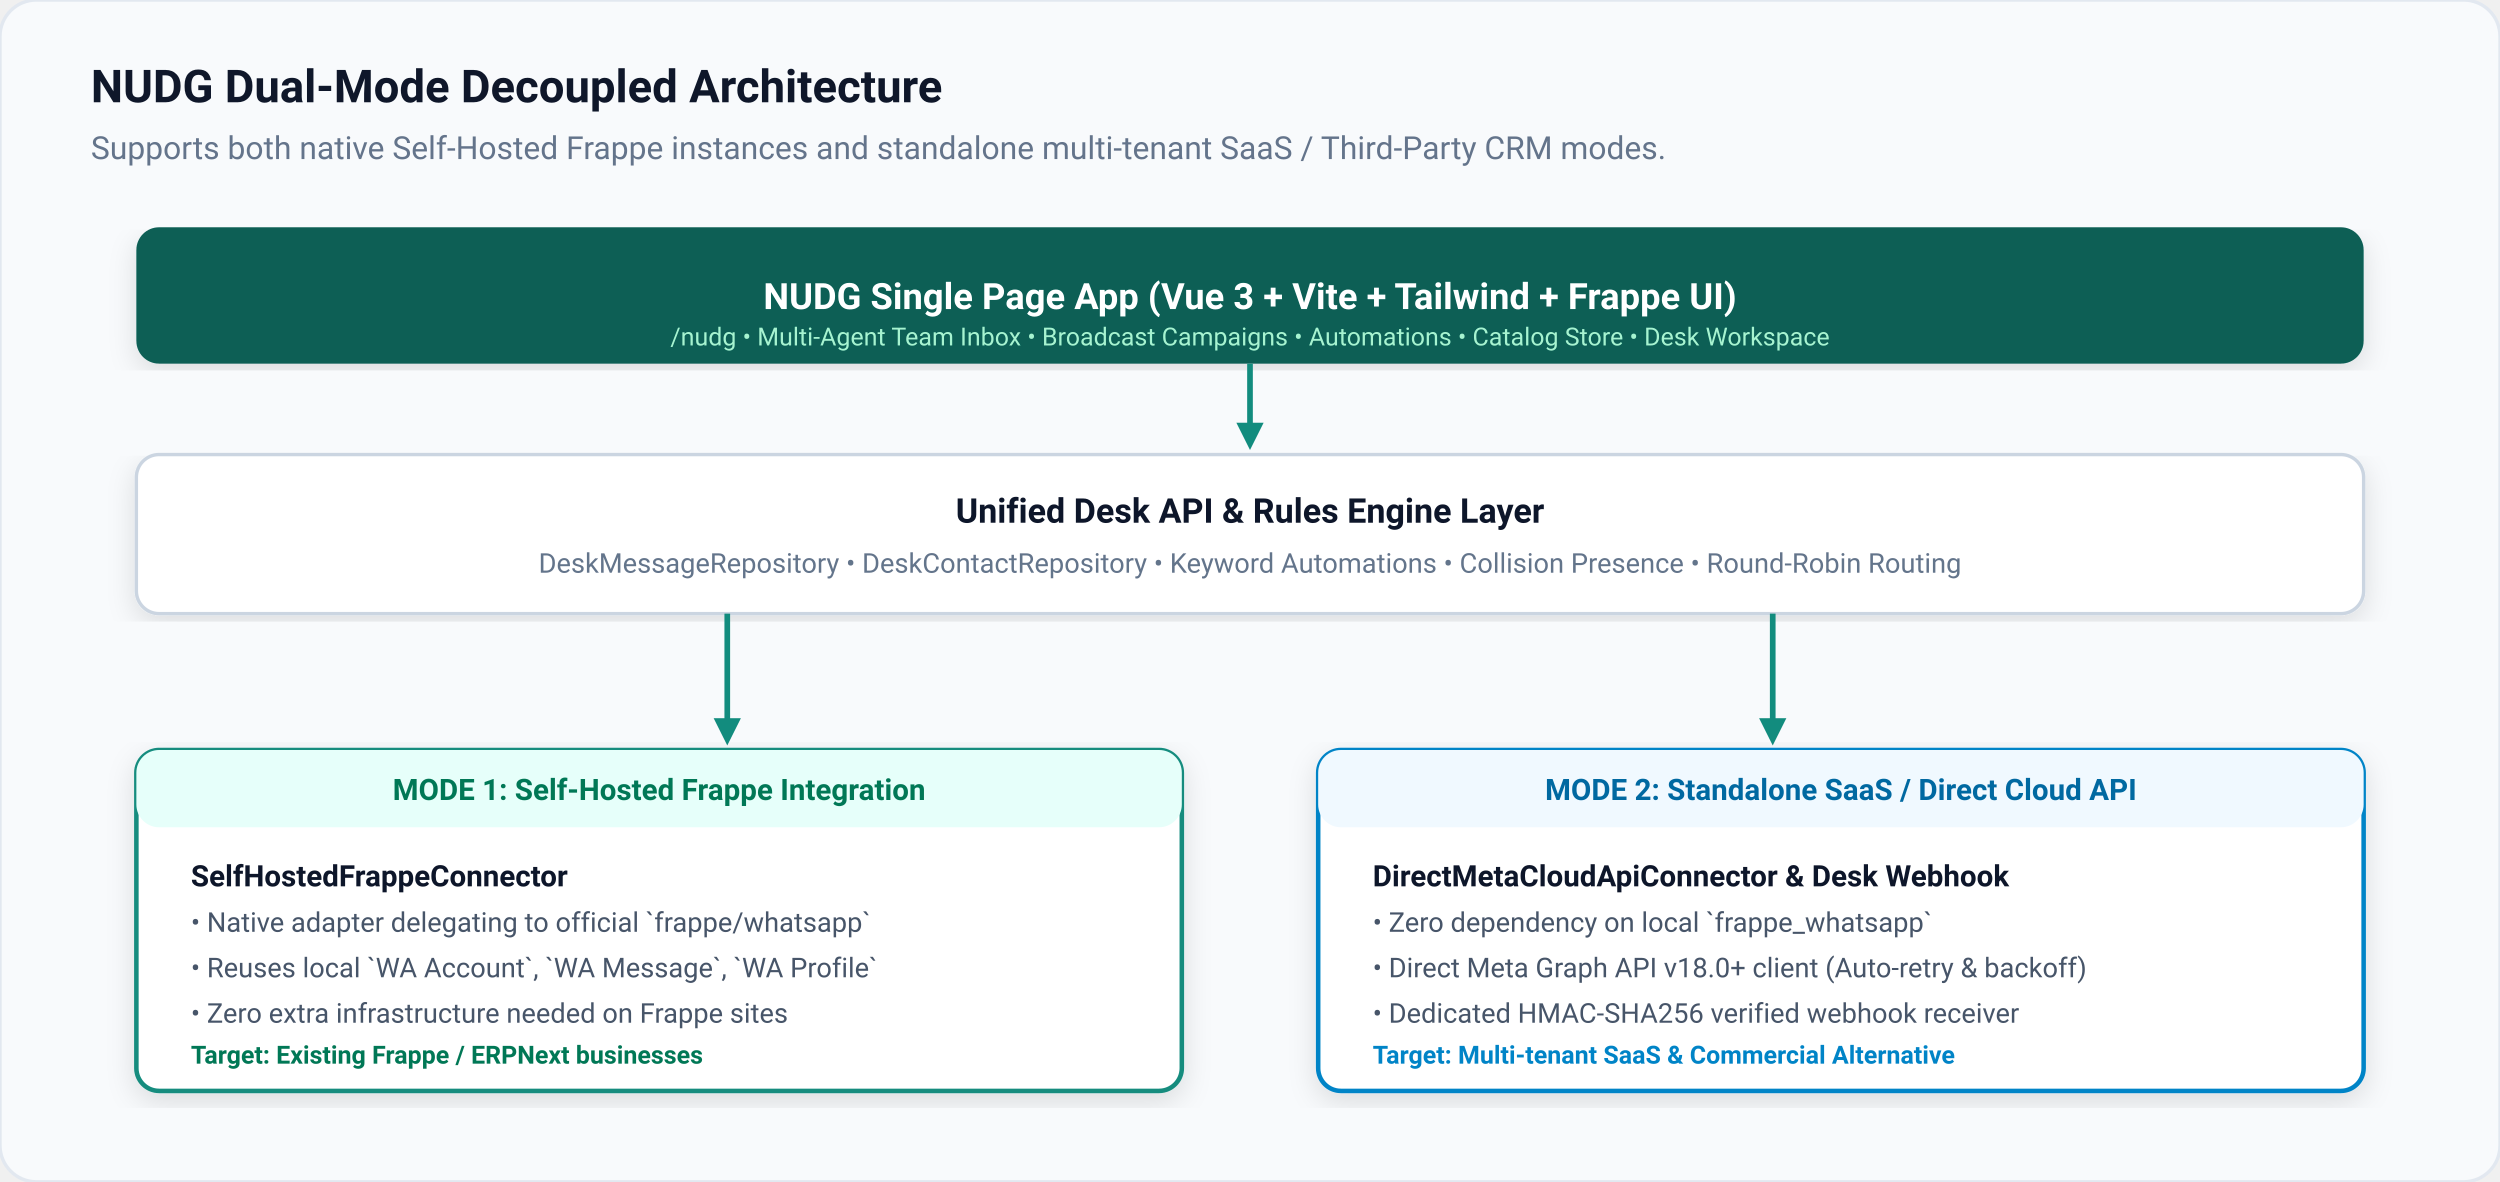
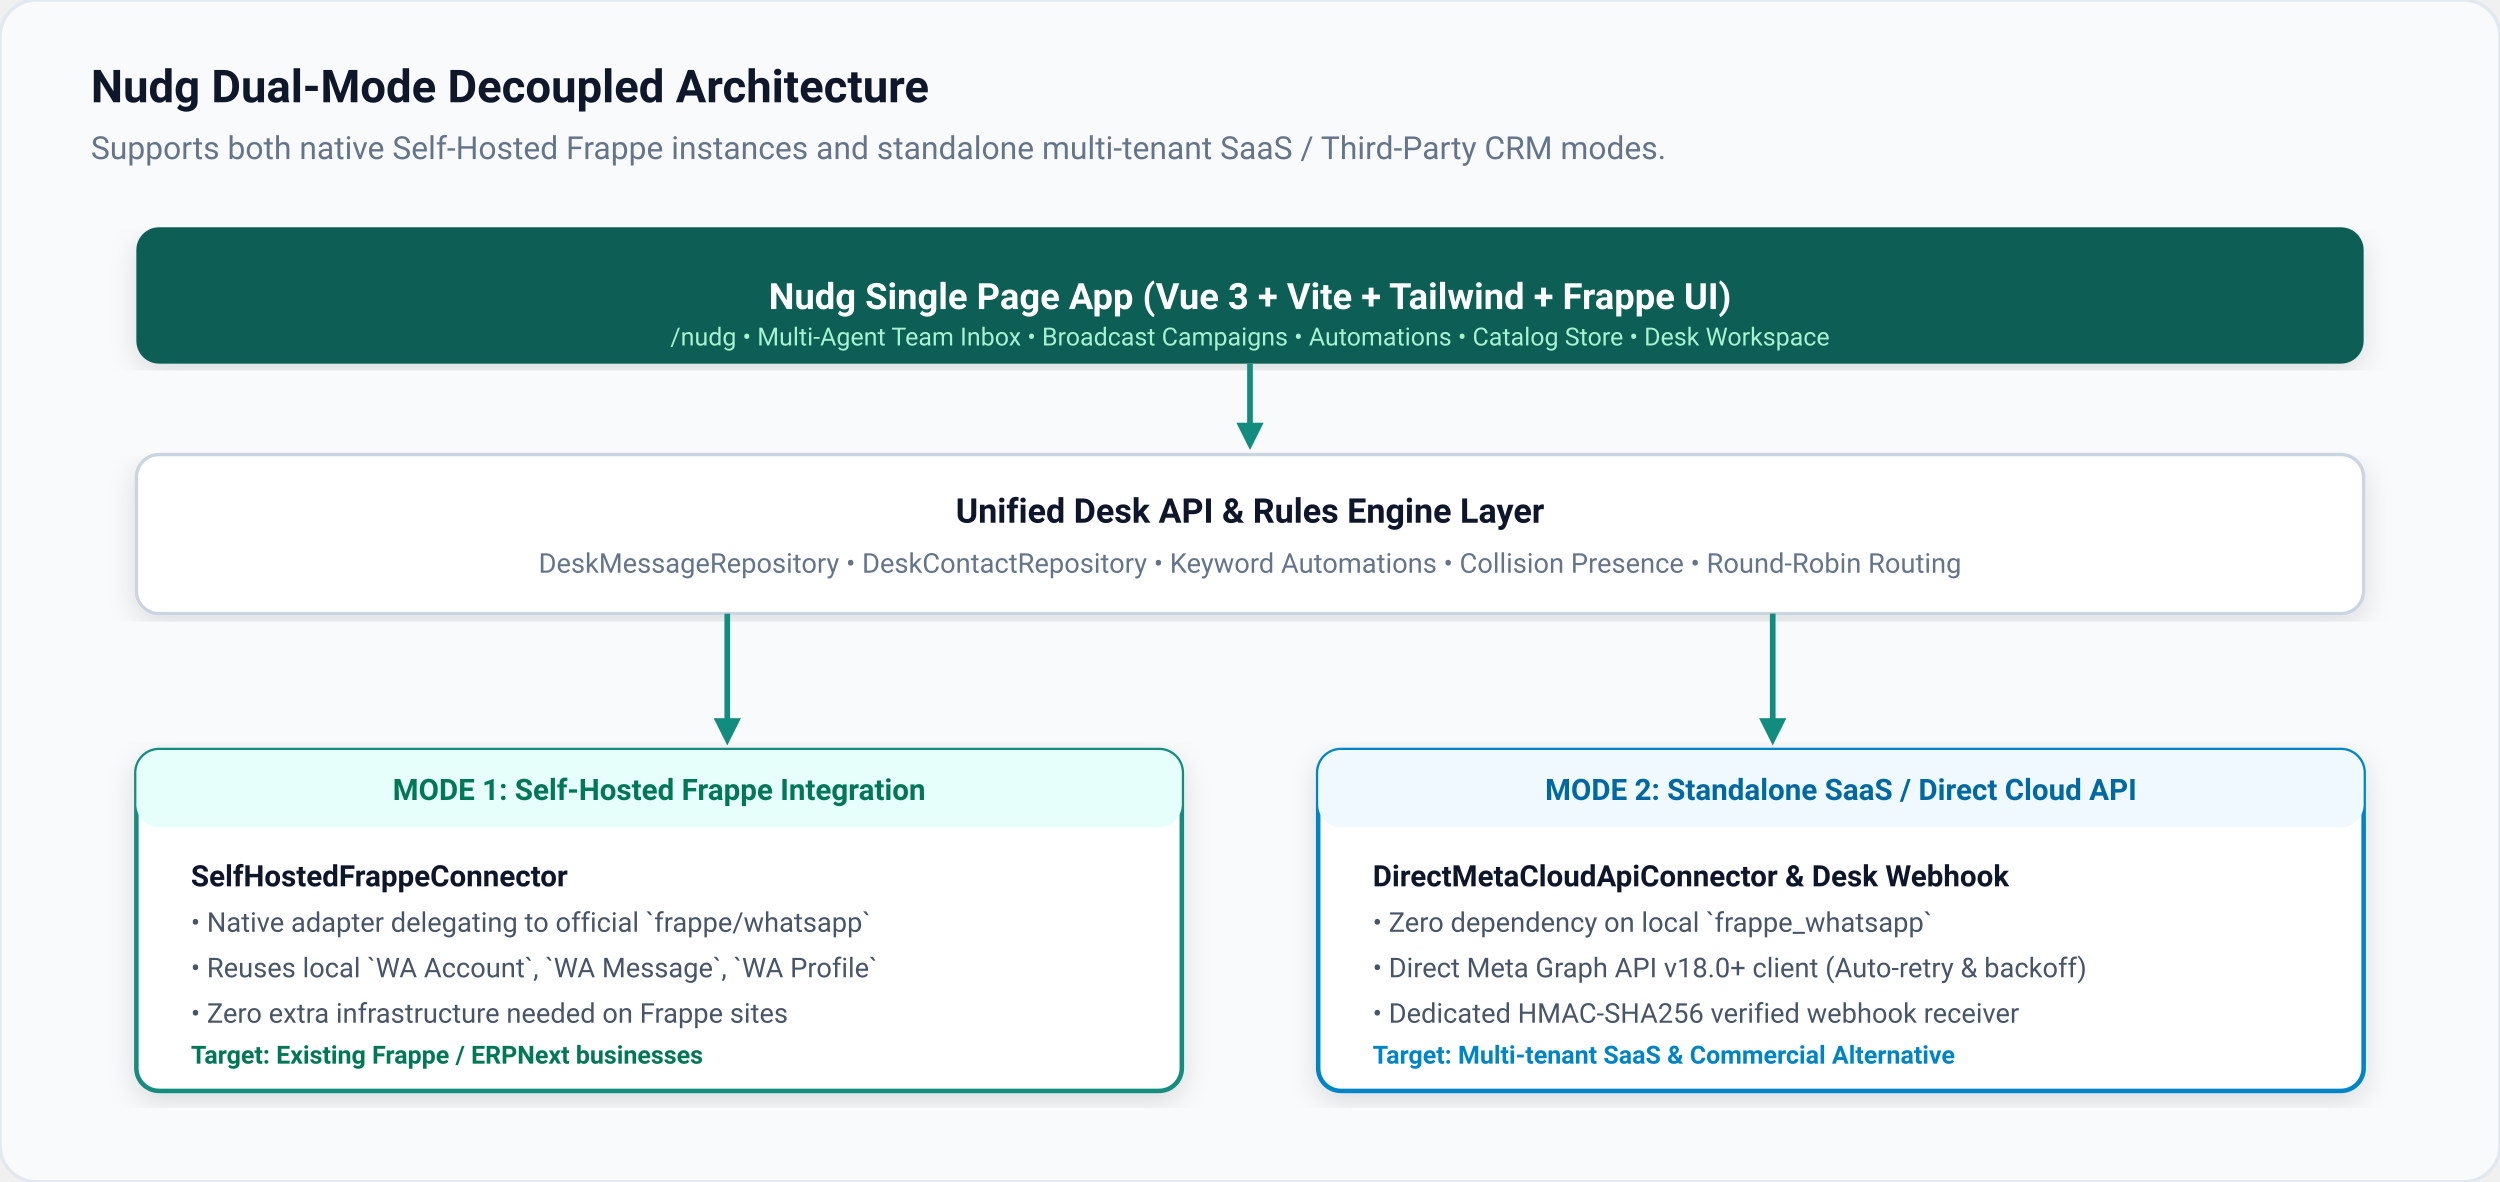
<svg xmlns="http://www.w3.org/2000/svg" viewBox="0 0 1100 520" width="100%" height="100%">
  <defs>
    <filter id="boxShadow" x="-5%" y="-5%" width="110%" height="110%">
      <feDropShadow dx="0" dy="4" stdDeviation="6" flood-opacity="0.12" />
    </filter>
    <marker id="arrow" viewBox="0 0 10 10" refX="6" refY="5" markerWidth="6" markerHeight="6" orient="auto-start-reverse">
      <path d="M 0 1 L 8 5 L 0 9 z" fill="#128C7E" />
    </marker>
  </defs>
  <rect width="1100" height="520" rx="16" fill="#F8FAFC" stroke="#E2E8F0" stroke-width="1.5" />
  <text x="40" y="45" font-family="-apple-system, BlinkMacSystemFont, 'Segoe UI', Roboto, sans-serif" font-size="20" font-weight="700" fill="#0F172A">
-     NUDG Dual-Mode Decoupled Architecture
+     Nudg Dual-Mode Decoupled Architecture
  </text>
  <text x="40" y="70" font-family="-apple-system, BlinkMacSystemFont, 'Segoe UI', Roboto, sans-serif" font-size="14" font-weight="400" fill="#64748B">
    Supports both native Self-Hosted Frappe instances and standalone multi-tenant SaaS / Third-Party CRM modes.
  </text>
  <g transform="translate(60, 100)" filter="url(#boxShadow)">
    <rect width="980" height="60" rx="10" fill="#075E54" />
    <text x="490" y="36" font-family="-apple-system, BlinkMacSystemFont, 'Segoe UI', Roboto, sans-serif" font-size="16" font-weight="700" fill="#FFFFFF" text-anchor="middle">
-       NUDG Single Page App (Vue 3 + Vite + Tailwind + Frappe UI)
+       Nudg Single Page App (Vue 3 + Vite + Tailwind + Frappe UI)
    </text>
    <text x="490" y="52" font-family="-apple-system, BlinkMacSystemFont, 'Segoe UI', Roboto, sans-serif" font-size="11" font-weight="400" fill="#A7F3D0" text-anchor="middle">
      /nudg • Multi-Agent Team Inbox • Broadcast Campaigns • Automations • Catalog Store • Desk Workspace
    </text>
  </g>
  <line x1="550" y1="160" x2="550" y2="195" stroke="#128C7E" stroke-width="2.5" marker-end="url(#arrow)" />
  <g transform="translate(60, 200)" filter="url(#boxShadow)">
    <rect width="980" height="70" rx="10" fill="#FFFFFF" stroke="#CBD5E1" stroke-width="1.5" />
    <text x="490" y="30" font-family="-apple-system, BlinkMacSystemFont, 'Segoe UI', Roboto, sans-serif" font-size="15" font-weight="700" fill="#0F172A" text-anchor="middle">
      Unified Desk API &amp; Rules Engine Layer
    </text>
    <text x="490" y="52" font-family="-apple-system, BlinkMacSystemFont, 'Segoe UI', Roboto, sans-serif" font-size="12" font-weight="400" fill="#64748B" text-anchor="middle">
      DeskMessageRepository • DeskContactRepository • Keyword Automations • Collision Presence • Round-Robin Routing
    </text>
  </g>
  <path d="M 320 270 L 320 325" stroke="#128C7E" stroke-width="2.5" marker-end="url(#arrow)" fill="none" />
  <path d="M 780 270 L 780 325" stroke="#128C7E" stroke-width="2.5" marker-end="url(#arrow)" fill="none" />
  <g transform="translate(60, 330)" filter="url(#boxShadow)">
    <rect width="460" height="150" rx="10" fill="#FFFFFF" stroke="#128C7E" stroke-width="2" />
    <rect x="0" y="0" width="460" height="34" rx="10" fill="#E6FFFA" />
    <text x="230" y="22" font-family="-apple-system, BlinkMacSystemFont, 'Segoe UI', Roboto, sans-serif" font-size="13" font-weight="700" fill="#047857" text-anchor="middle">
      MODE 1: Self-Hosted Frappe Integration
    </text>
    <text x="24" y="60" font-family="-apple-system, BlinkMacSystemFont, 'Segoe UI', Roboto, sans-serif" font-size="13" font-weight="600" fill="#0F172A">
      SelfHostedFrappeConnector
    </text>
    <text x="24" y="80" font-family="-apple-system, BlinkMacSystemFont, 'Segoe UI', Roboto, sans-serif" font-size="12" fill="#475569">
      • Native adapter delegating to official `frappe/whatsapp`
    </text>
    <text x="24" y="100" font-family="-apple-system, BlinkMacSystemFont, 'Segoe UI', Roboto, sans-serif" font-size="12" fill="#475569">
      • Reuses local `WA Account`, `WA Message`, `WA Profile`
    </text>
    <text x="24" y="120" font-family="-apple-system, BlinkMacSystemFont, 'Segoe UI', Roboto, sans-serif" font-size="12" fill="#475569">
      • Zero extra infrastructure needed on Frappe sites
    </text>
    <text x="24" y="138" font-family="-apple-system, BlinkMacSystemFont, 'Segoe UI', Roboto, sans-serif" font-size="11" font-weight="600" fill="#047857">
      Target: Existing Frappe / ERPNext businesses
    </text>
  </g>
  <g transform="translate(580, 330)" filter="url(#boxShadow)">
    <rect width="460" height="150" rx="10" fill="#FFFFFF" stroke="#0284C7" stroke-width="2" />
    <rect x="0" y="0" width="460" height="34" rx="10" fill="#F0F9FF" />
    <text x="230" y="22" font-family="-apple-system, BlinkMacSystemFont, 'Segoe UI', Roboto, sans-serif" font-size="13" font-weight="700" fill="#0369A1" text-anchor="middle">
      MODE 2: Standalone SaaS / Direct Cloud API
    </text>
    <text x="24" y="60" font-family="-apple-system, BlinkMacSystemFont, 'Segoe UI', Roboto, sans-serif" font-size="13" font-weight="600" fill="#0F172A">
      DirectMetaCloudApiConnector &amp; Desk Webhook
    </text>
    <text x="24" y="80" font-family="-apple-system, BlinkMacSystemFont, 'Segoe UI', Roboto, sans-serif" font-size="12" fill="#475569">
      • Zero dependency on local `frappe_whatsapp`
    </text>
    <text x="24" y="100" font-family="-apple-system, BlinkMacSystemFont, 'Segoe UI', Roboto, sans-serif" font-size="12" fill="#475569">
      • Direct Meta Graph API v18.0+ client (Auto-retry &amp; backoff)
    </text>
    <text x="24" y="120" font-family="-apple-system, BlinkMacSystemFont, 'Segoe UI', Roboto, sans-serif" font-size="12" fill="#475569">
      • Dedicated HMAC-SHA256 verified webhook receiver
    </text>
    <text x="24" y="138" font-family="-apple-system, BlinkMacSystemFont, 'Segoe UI', Roboto, sans-serif" font-size="11" font-weight="600" fill="#0284C7">
      Target: Multi-tenant SaaS &amp; Commercial Alternative
    </text>
  </g>
</svg>
